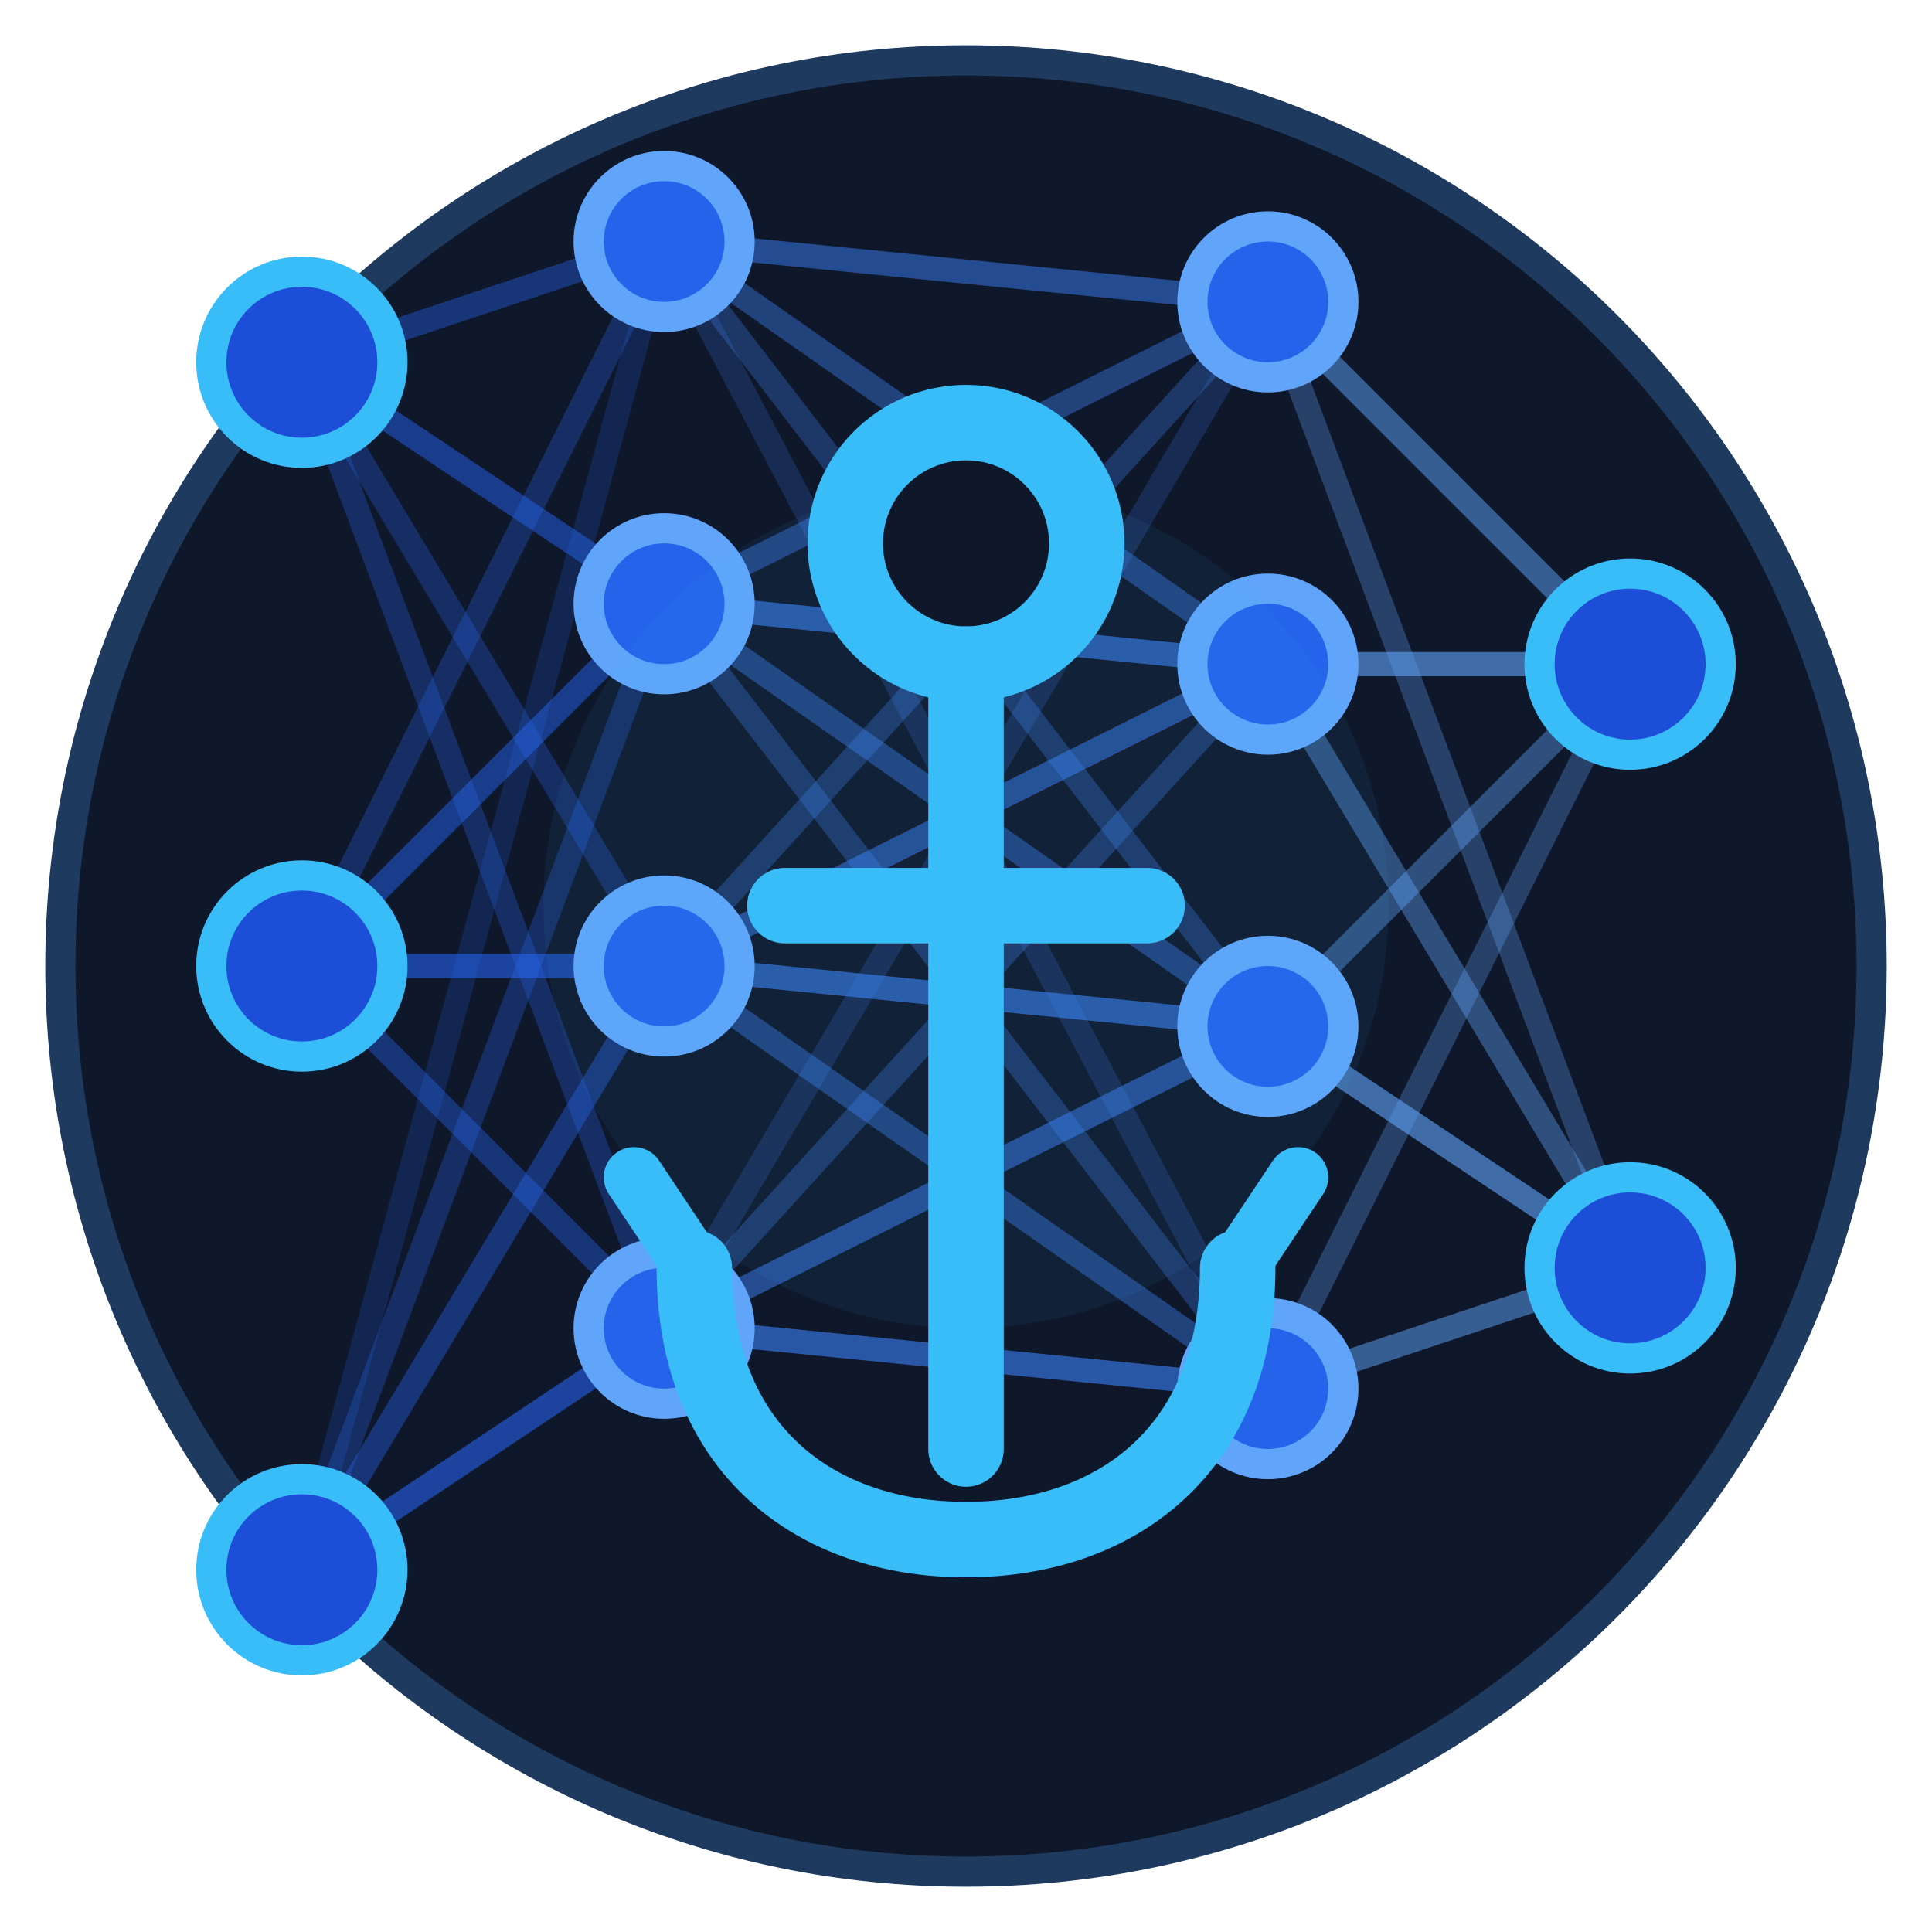
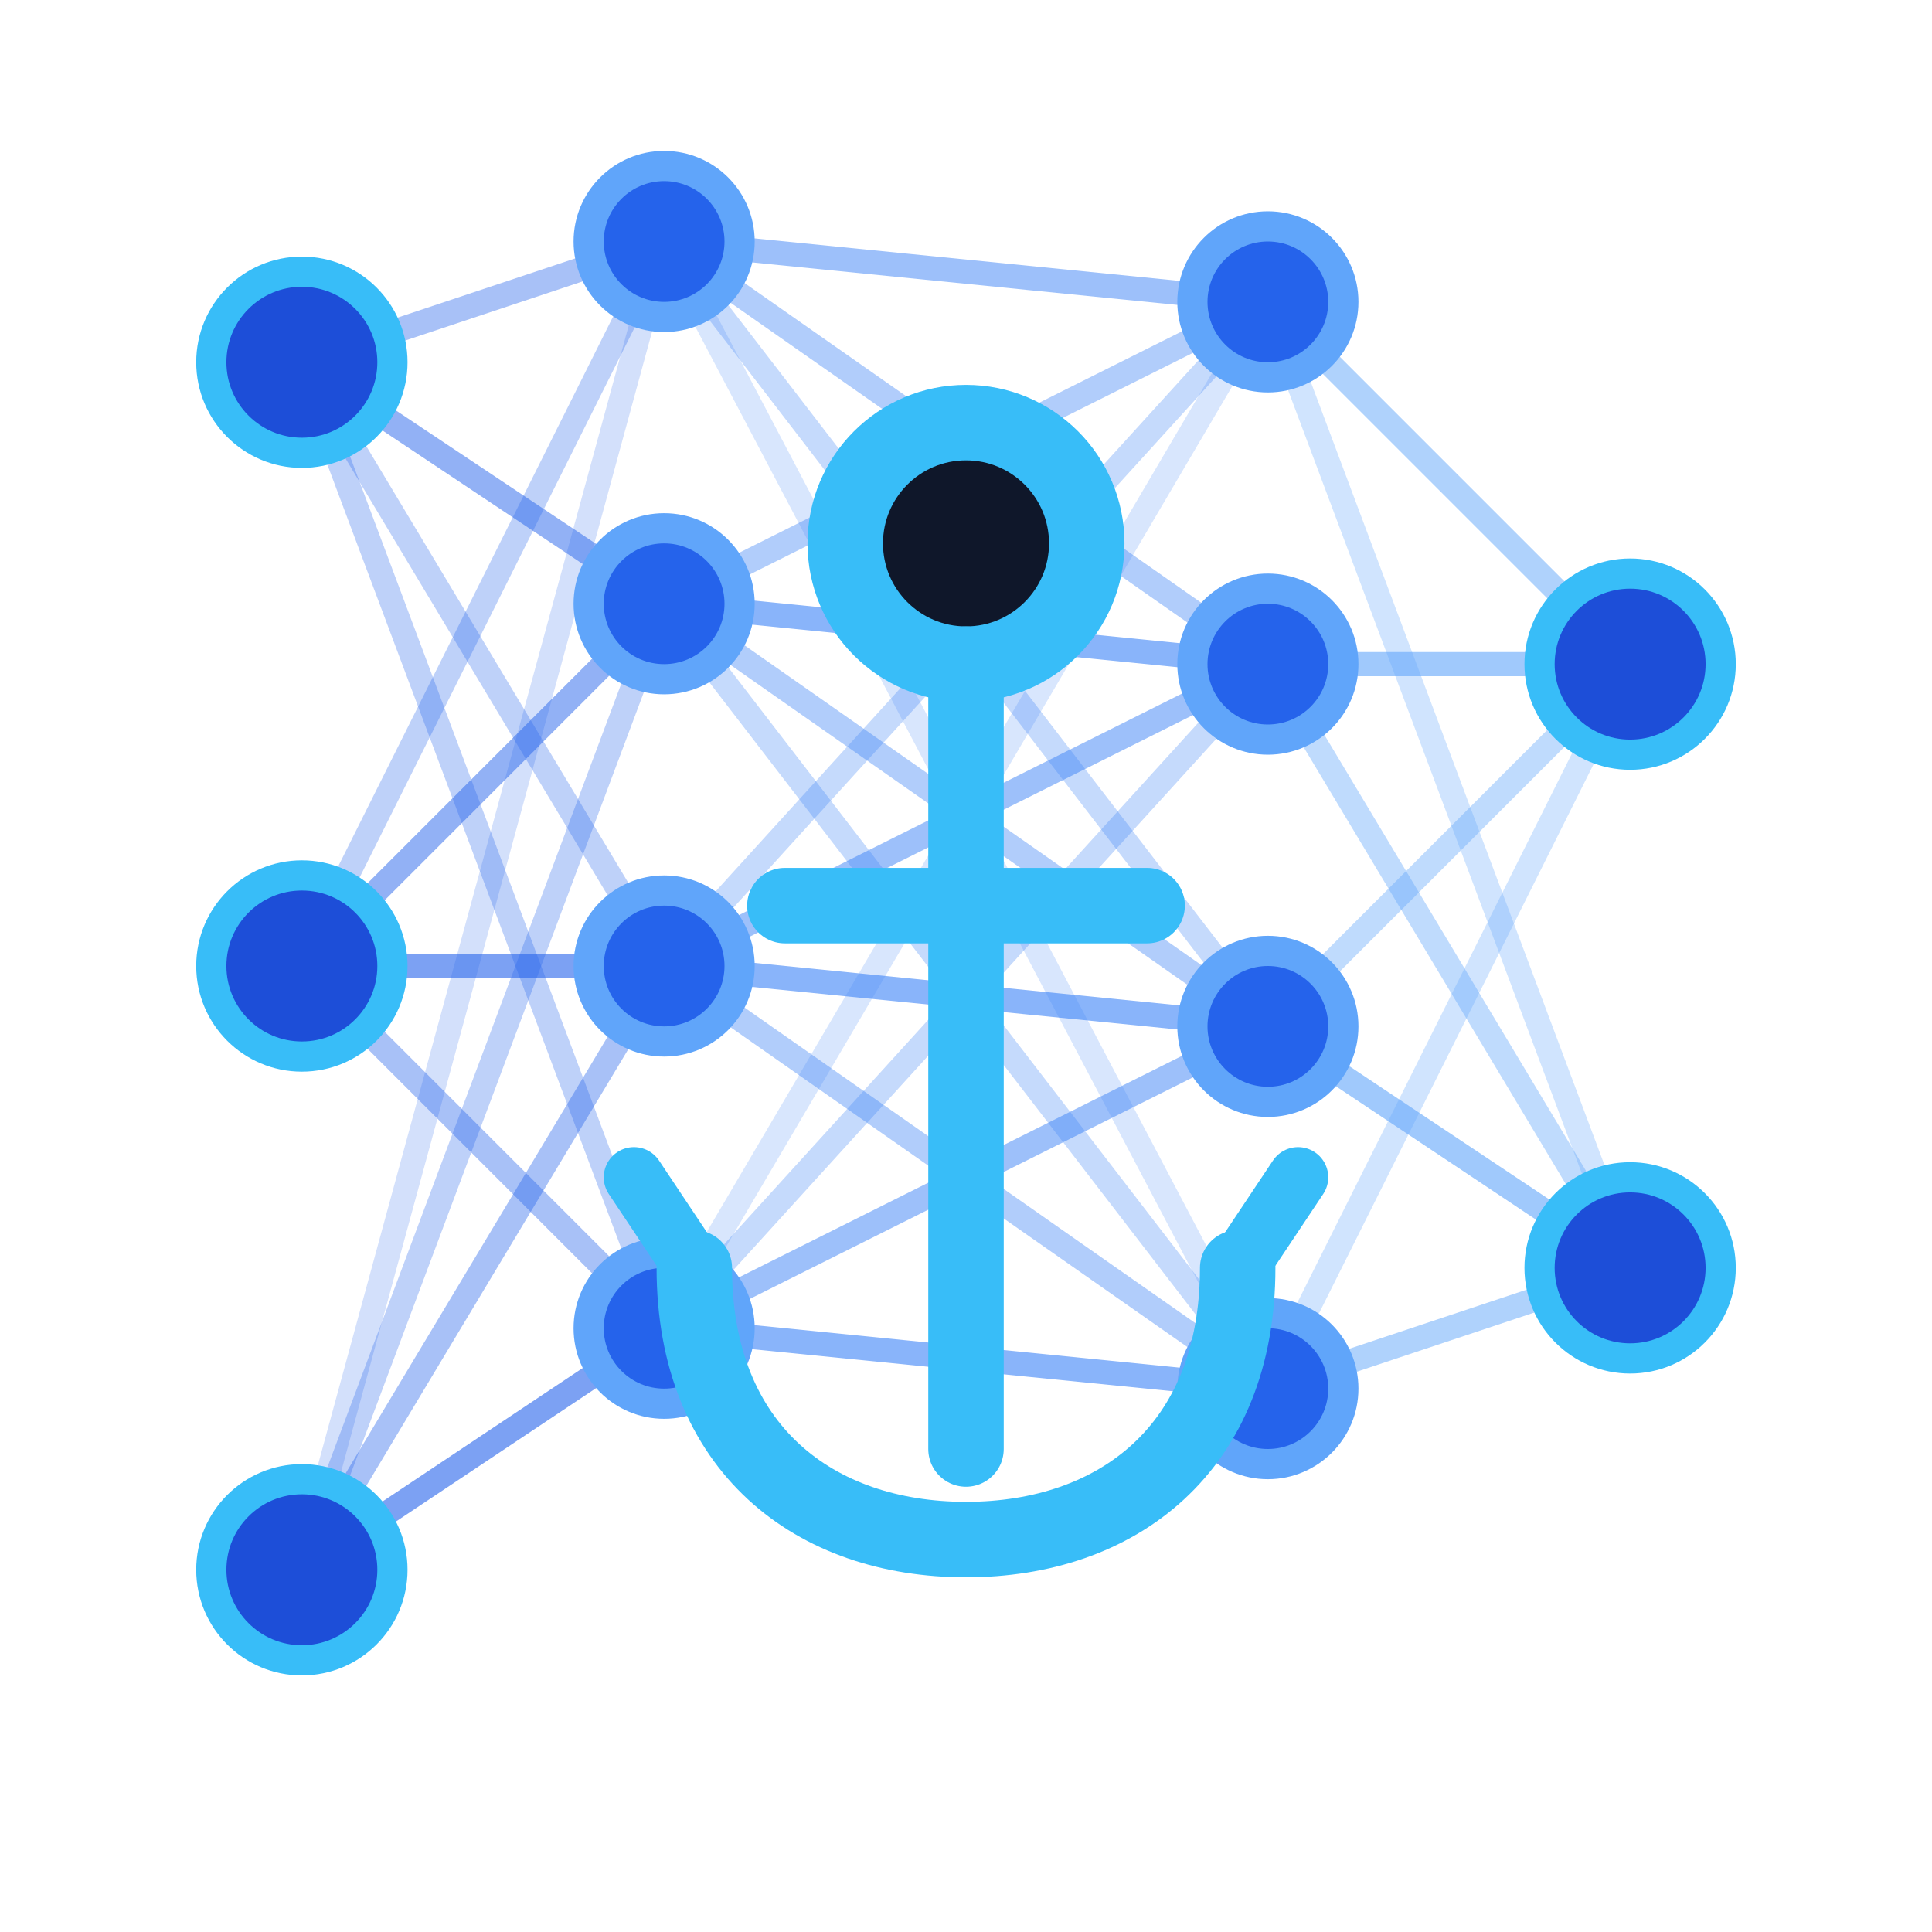
<svg xmlns="http://www.w3.org/2000/svg" viewBox="0 0 64 64" fill="none">
-   <circle cx="32" cy="32" r="30" fill="#0f172a" stroke="#1e3a5f" stroke-width="1" />
  <line x1="10" y1="12" x2="22" y2="8" stroke="#2563eb" stroke-width="0.8" opacity="0.4" />
  <line x1="10" y1="12" x2="22" y2="20" stroke="#2563eb" stroke-width="0.8" opacity="0.5" />
  <line x1="10" y1="12" x2="22" y2="32" stroke="#2563eb" stroke-width="0.8" opacity="0.3" />
  <line x1="10" y1="12" x2="22" y2="44" stroke="#2563eb" stroke-width="0.8" opacity="0.3" />
  <line x1="10" y1="32" x2="22" y2="8" stroke="#2563eb" stroke-width="0.8" opacity="0.3" />
  <line x1="10" y1="32" x2="22" y2="20" stroke="#2563eb" stroke-width="0.8" opacity="0.5" />
  <line x1="10" y1="32" x2="22" y2="32" stroke="#2563eb" stroke-width="0.8" opacity="0.6" />
  <line x1="10" y1="32" x2="22" y2="44" stroke="#2563eb" stroke-width="0.8" opacity="0.4" />
  <line x1="10" y1="52" x2="22" y2="20" stroke="#2563eb" stroke-width="0.8" opacity="0.3" />
  <line x1="10" y1="52" x2="22" y2="32" stroke="#2563eb" stroke-width="0.8" opacity="0.4" />
  <line x1="10" y1="52" x2="22" y2="44" stroke="#2563eb" stroke-width="0.8" opacity="0.6" />
  <line x1="10" y1="52" x2="22" y2="8" stroke="#2563eb" stroke-width="0.8" opacity="0.2" />
  <line x1="22" y1="8" x2="42" y2="10" stroke="#3b82f6" stroke-width="0.8" opacity="0.5" />
  <line x1="22" y1="8" x2="42" y2="22" stroke="#3b82f6" stroke-width="0.8" opacity="0.4" />
  <line x1="22" y1="8" x2="42" y2="34" stroke="#3b82f6" stroke-width="0.8" opacity="0.3" />
  <line x1="22" y1="8" x2="42" y2="46" stroke="#3b82f6" stroke-width="0.8" opacity="0.2" />
  <line x1="22" y1="20" x2="42" y2="10" stroke="#3b82f6" stroke-width="0.8" opacity="0.4" />
  <line x1="22" y1="20" x2="42" y2="22" stroke="#3b82f6" stroke-width="0.8" opacity="0.6" />
  <line x1="22" y1="20" x2="42" y2="34" stroke="#3b82f6" stroke-width="0.8" opacity="0.4" />
  <line x1="22" y1="20" x2="42" y2="46" stroke="#3b82f6" stroke-width="0.8" opacity="0.3" />
  <line x1="22" y1="32" x2="42" y2="10" stroke="#3b82f6" stroke-width="0.8" opacity="0.3" />
  <line x1="22" y1="32" x2="42" y2="22" stroke="#3b82f6" stroke-width="0.8" opacity="0.5" />
  <line x1="22" y1="32" x2="42" y2="34" stroke="#3b82f6" stroke-width="0.8" opacity="0.6" />
  <line x1="22" y1="32" x2="42" y2="46" stroke="#3b82f6" stroke-width="0.8" opacity="0.4" />
  <line x1="22" y1="44" x2="42" y2="22" stroke="#3b82f6" stroke-width="0.8" opacity="0.3" />
  <line x1="22" y1="44" x2="42" y2="34" stroke="#3b82f6" stroke-width="0.8" opacity="0.5" />
  <line x1="22" y1="44" x2="42" y2="46" stroke="#3b82f6" stroke-width="0.8" opacity="0.6" />
  <line x1="22" y1="44" x2="42" y2="10" stroke="#3b82f6" stroke-width="0.8" opacity="0.2" />
  <line x1="42" y1="10" x2="54" y2="22" stroke="#60a5fa" stroke-width="0.8" opacity="0.5" />
  <line x1="42" y1="10" x2="54" y2="42" stroke="#60a5fa" stroke-width="0.8" opacity="0.3" />
  <line x1="42" y1="22" x2="54" y2="22" stroke="#60a5fa" stroke-width="0.8" opacity="0.6" />
  <line x1="42" y1="22" x2="54" y2="42" stroke="#60a5fa" stroke-width="0.8" opacity="0.4" />
  <line x1="42" y1="34" x2="54" y2="22" stroke="#60a5fa" stroke-width="0.8" opacity="0.4" />
  <line x1="42" y1="34" x2="54" y2="42" stroke="#60a5fa" stroke-width="0.8" opacity="0.6" />
  <line x1="42" y1="46" x2="54" y2="22" stroke="#60a5fa" stroke-width="0.8" opacity="0.3" />
  <line x1="42" y1="46" x2="54" y2="42" stroke="#60a5fa" stroke-width="0.8" opacity="0.5" />
  <circle cx="10" cy="12" r="3" fill="#1d4ed8" stroke="#38bdf8" stroke-width="1" />
  <circle cx="10" cy="32" r="3" fill="#1d4ed8" stroke="#38bdf8" stroke-width="1" />
  <circle cx="10" cy="52" r="3" fill="#1d4ed8" stroke="#38bdf8" stroke-width="1" />
  <circle cx="22" cy="8" r="2.5" fill="#2563eb" stroke="#60a5fa" stroke-width="1" />
  <circle cx="22" cy="20" r="2.5" fill="#2563eb" stroke="#60a5fa" stroke-width="1" />
  <circle cx="22" cy="32" r="2.5" fill="#2563eb" stroke="#60a5fa" stroke-width="1" />
  <circle cx="22" cy="44" r="2.5" fill="#2563eb" stroke="#60a5fa" stroke-width="1" />
  <circle cx="42" cy="10" r="2.5" fill="#2563eb" stroke="#60a5fa" stroke-width="1" />
  <circle cx="42" cy="22" r="2.5" fill="#2563eb" stroke="#60a5fa" stroke-width="1" />
  <circle cx="42" cy="34" r="2.5" fill="#2563eb" stroke="#60a5fa" stroke-width="1" />
  <circle cx="42" cy="46" r="2.5" fill="#2563eb" stroke="#60a5fa" stroke-width="1" />
  <circle cx="54" cy="22" r="3" fill="#1d4ed8" stroke="#38bdf8" stroke-width="1" />
  <circle cx="54" cy="42" r="3" fill="#1d4ed8" stroke="#38bdf8" stroke-width="1" />
-   <circle cx="32" cy="30" r="14" fill="#38bdf8" opacity="0.06" />
  <circle cx="32" cy="18" r="4" stroke="#38bdf8" stroke-width="2.5" fill="#0f172a" />
  <line x1="32" y1="22" x2="32" y2="48" stroke="#38bdf8" stroke-width="2.5" stroke-linecap="round" />
  <line x1="26" y1="30" x2="38" y2="30" stroke="#38bdf8" stroke-width="2.5" stroke-linecap="round" />
  <path d="M23 42c0 6 4 9 9 9s9-3 9-9" stroke="#38bdf8" stroke-width="2.5" stroke-linecap="round" fill="none" />
  <line x1="23" y1="42" x2="21" y2="39" stroke="#38bdf8" stroke-width="2" stroke-linecap="round" />
  <line x1="41" y1="42" x2="43" y2="39" stroke="#38bdf8" stroke-width="2" stroke-linecap="round" />
</svg>
